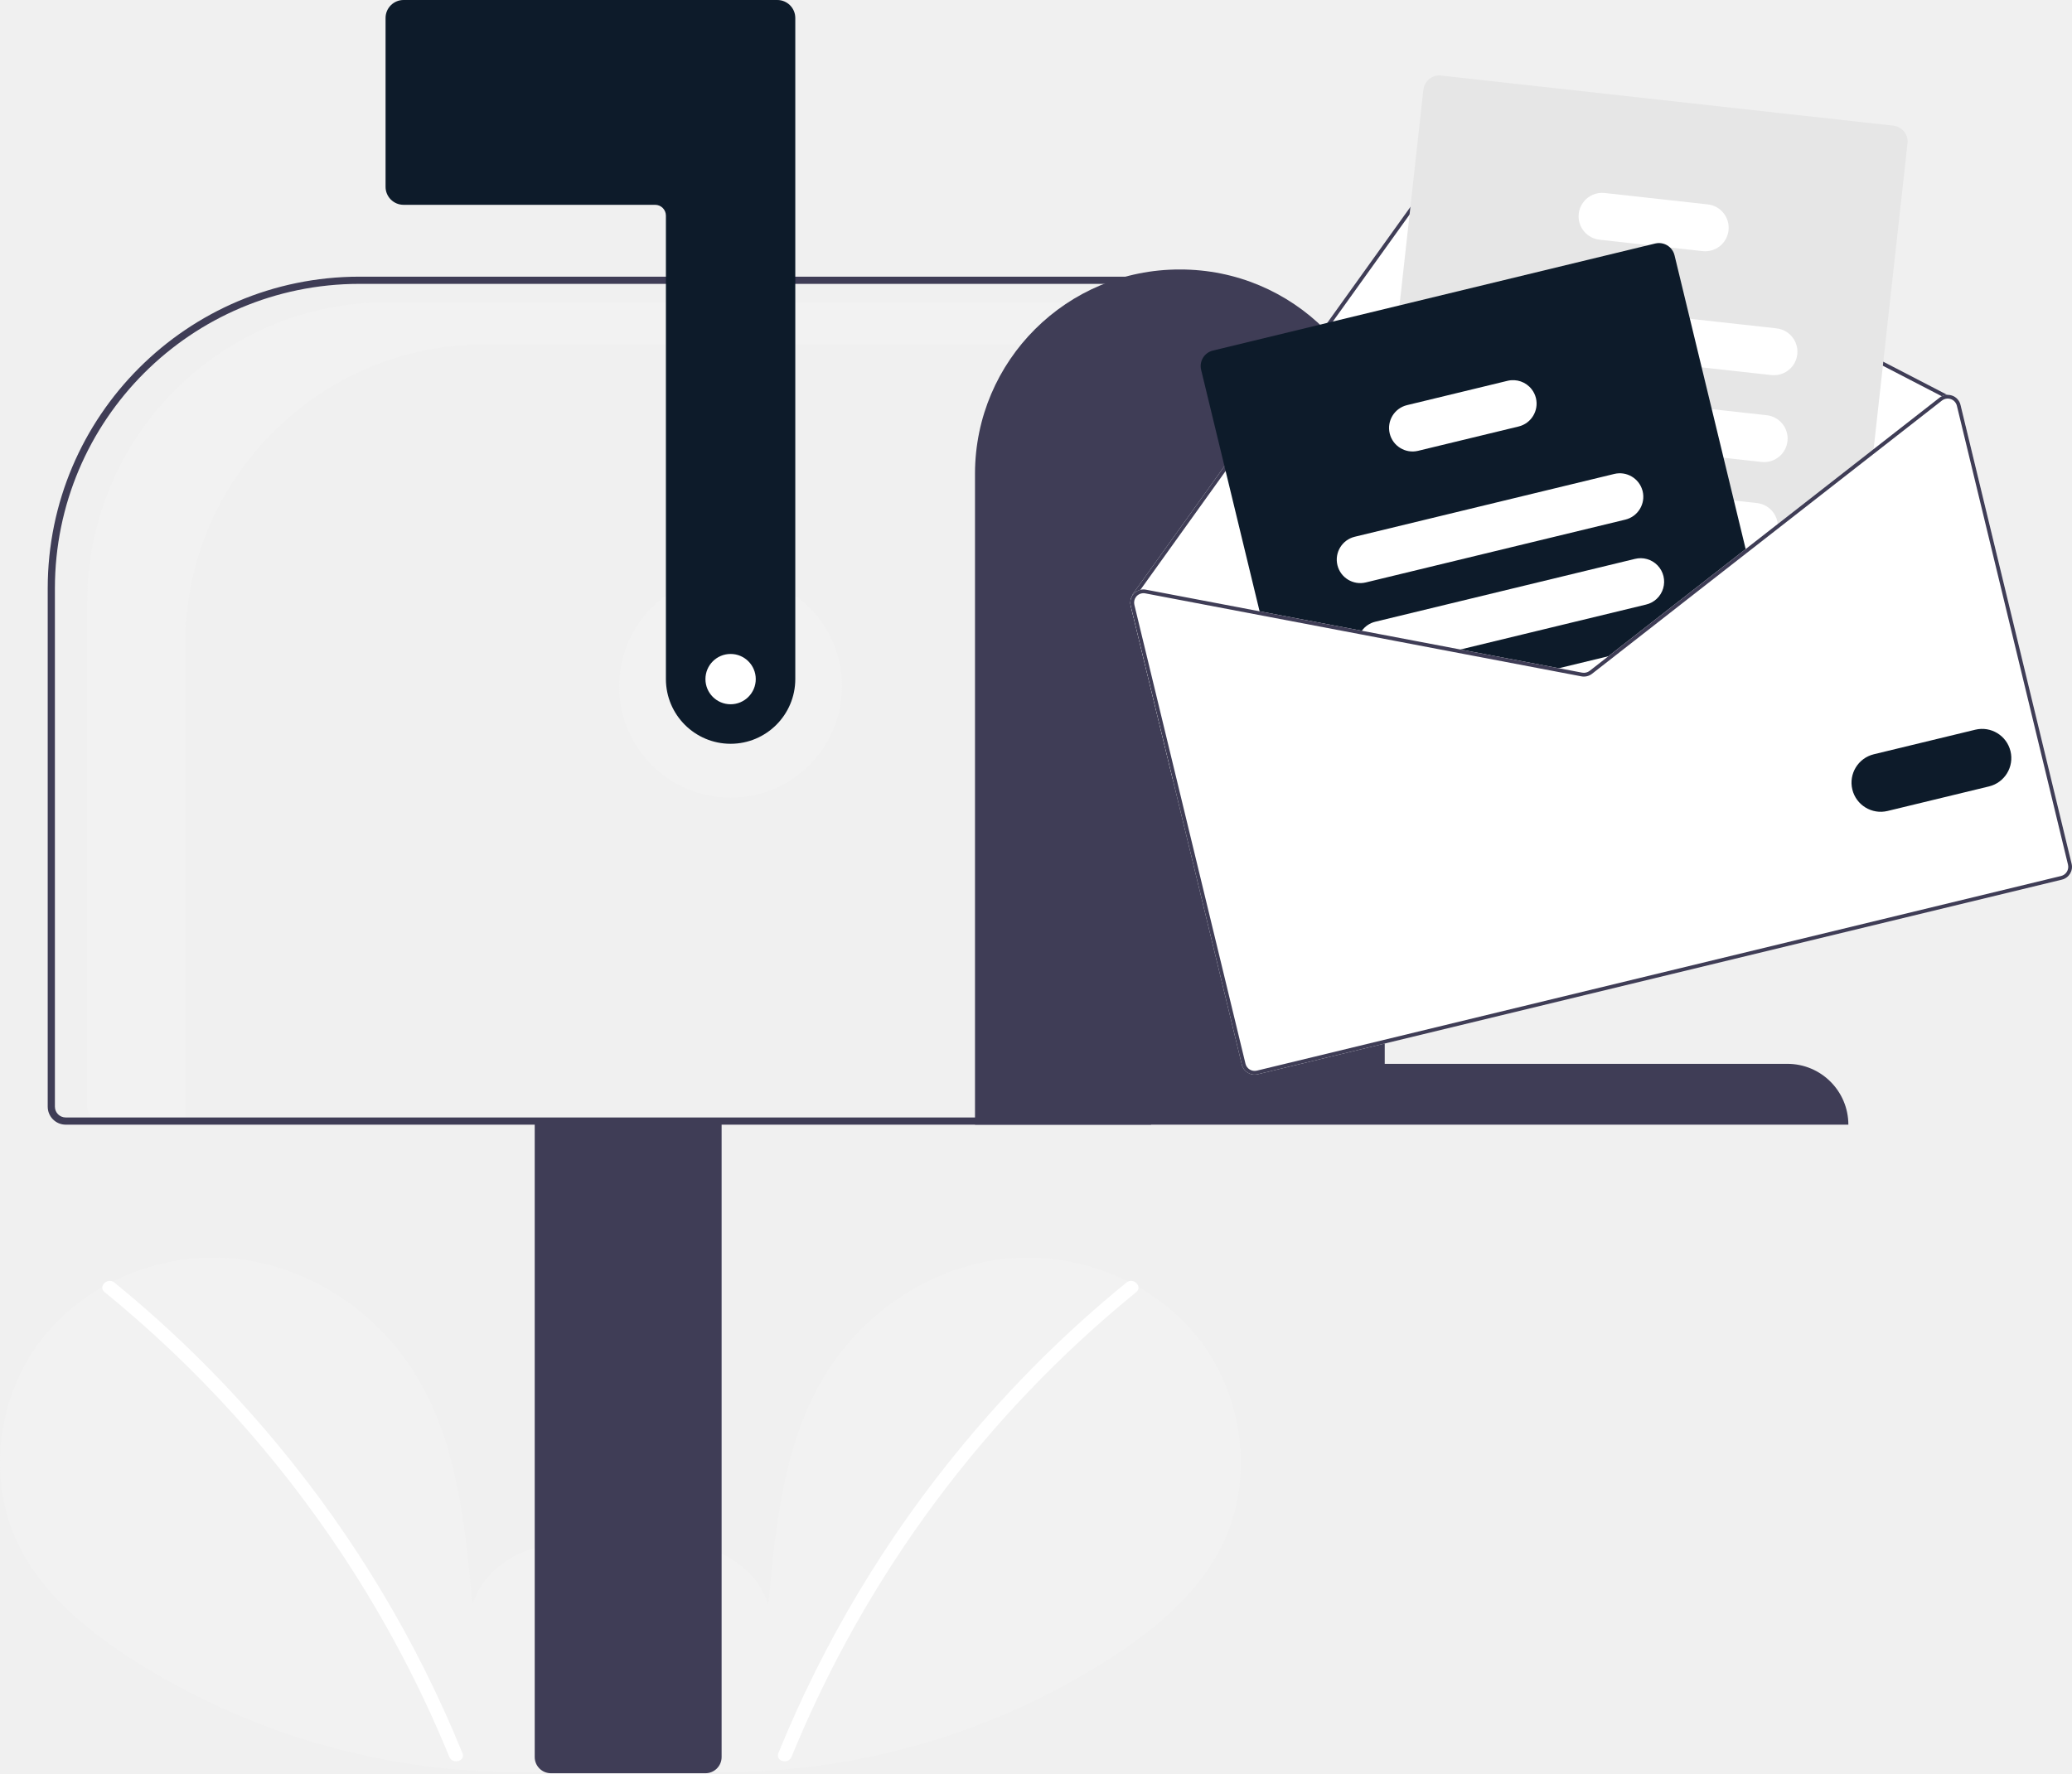
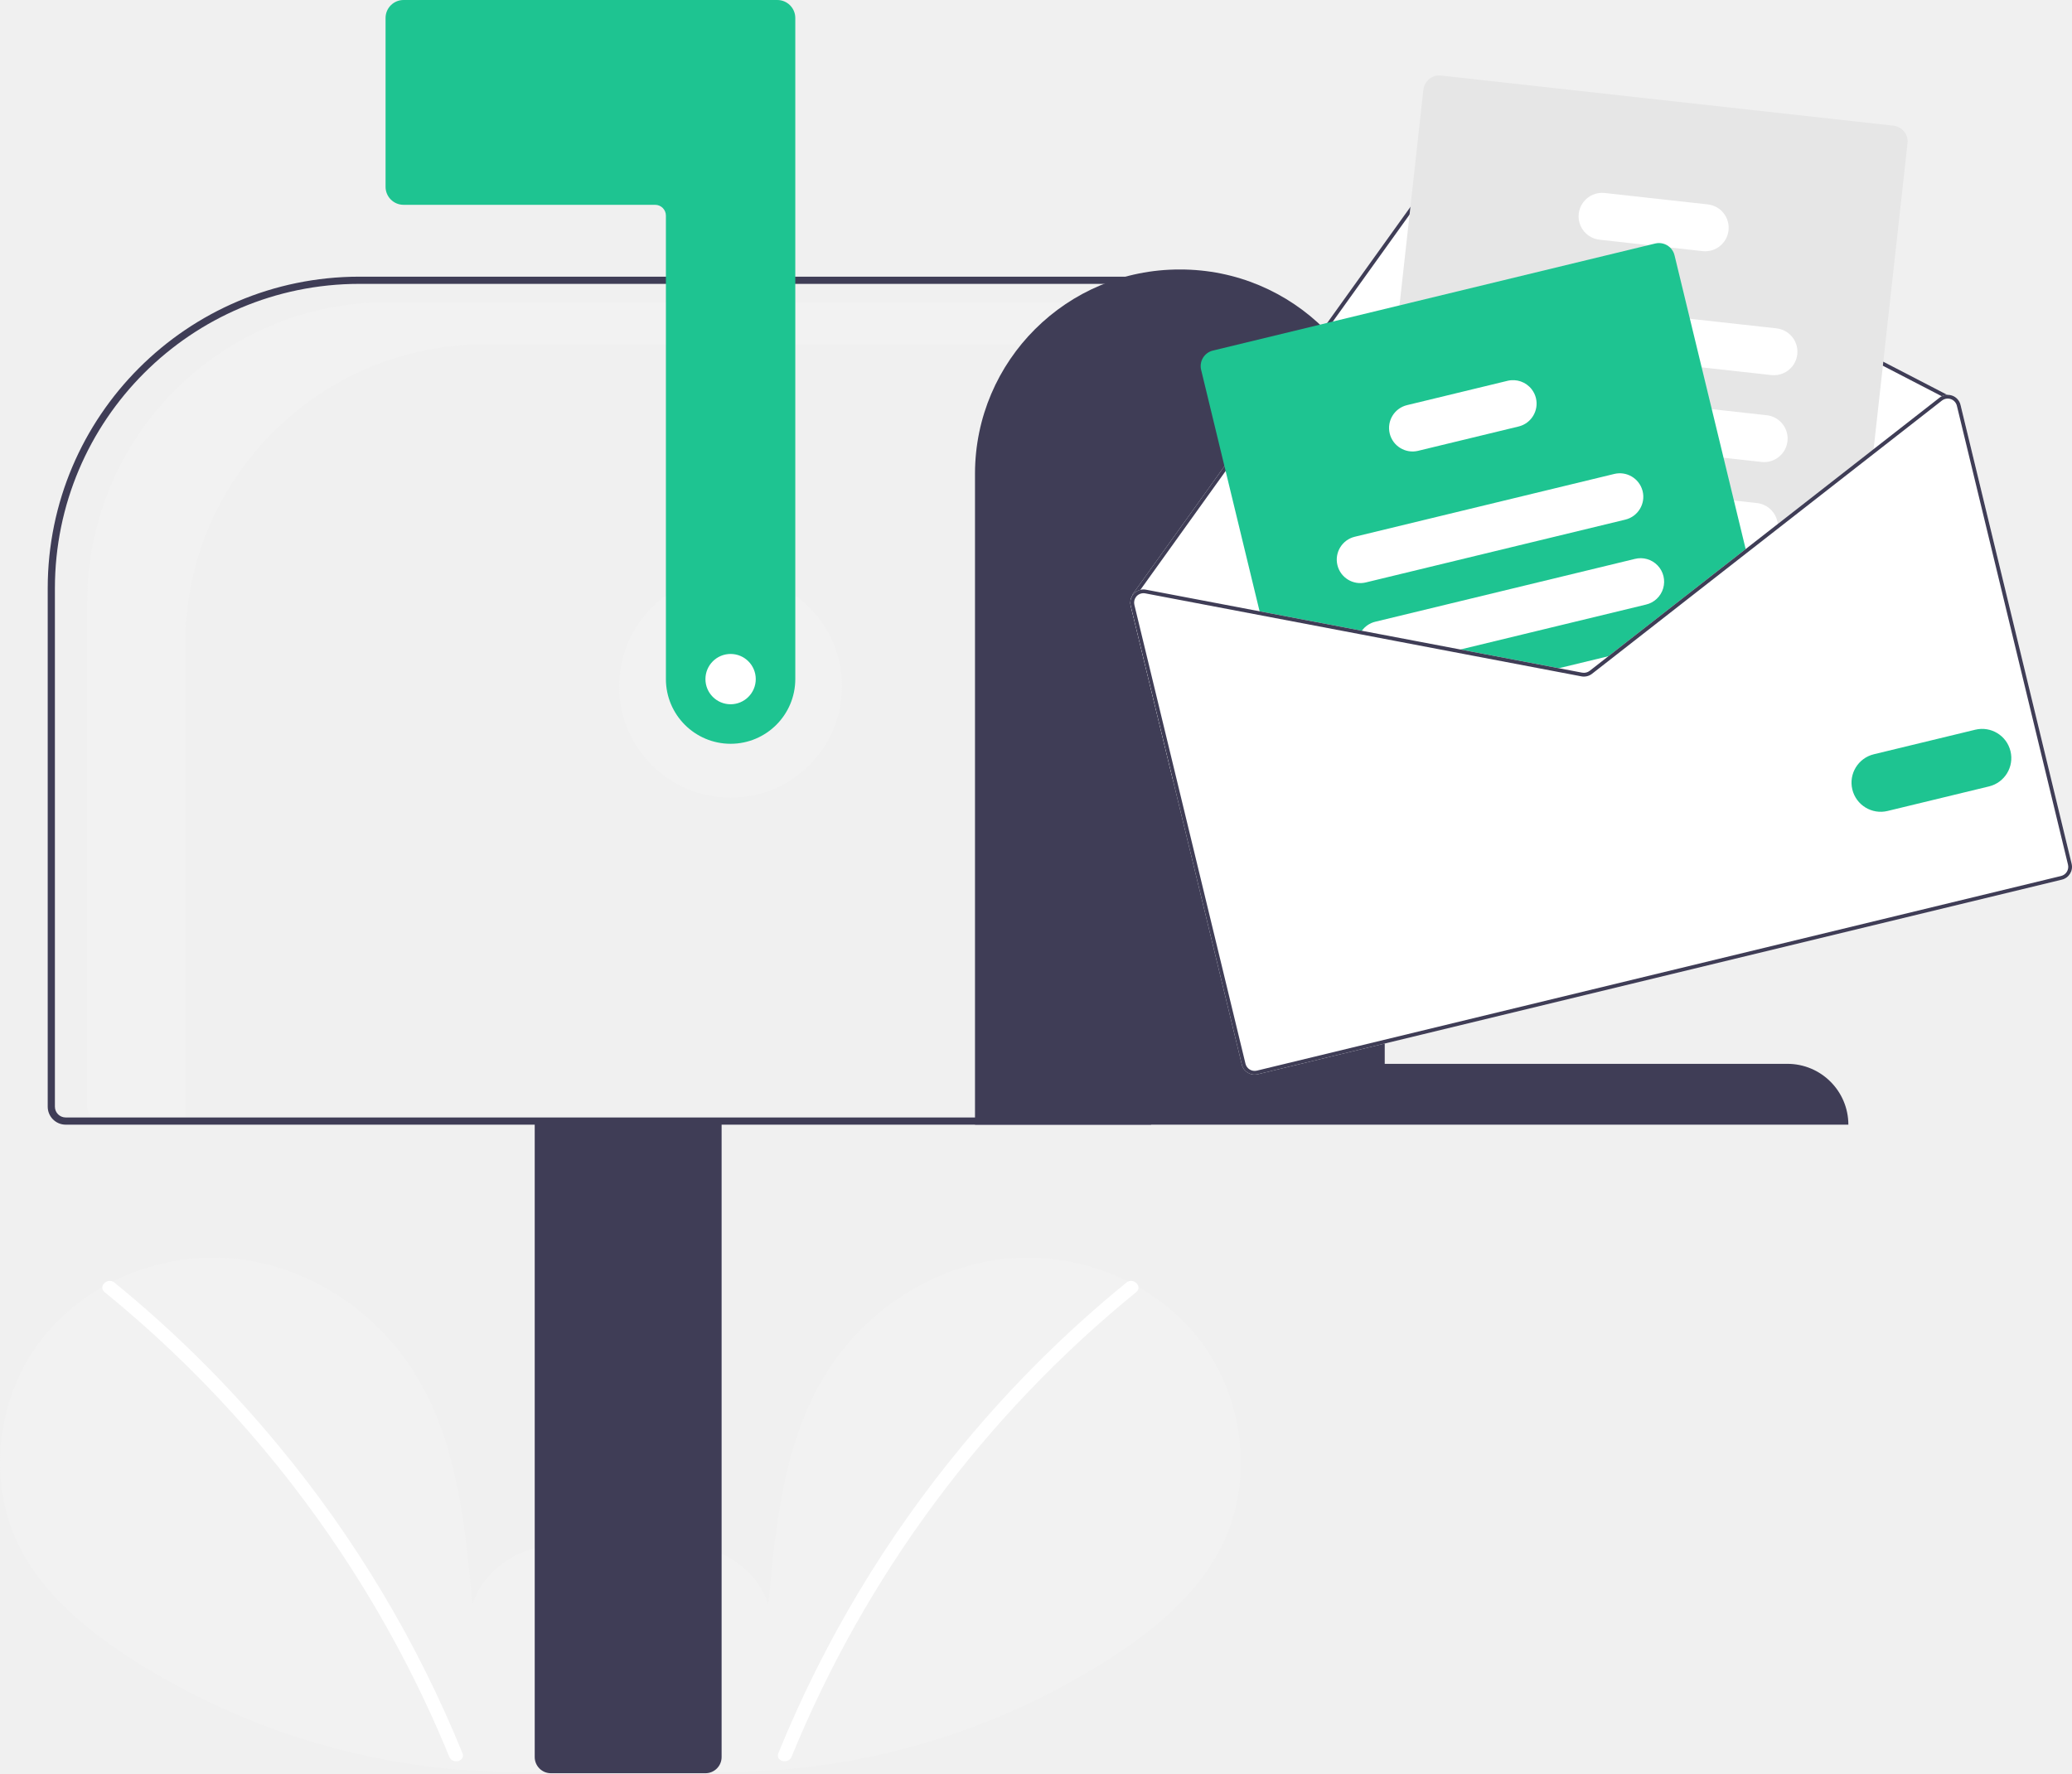
<svg xmlns="http://www.w3.org/2000/svg" data-name="Layer 1" width="576.499" height="493.5" viewBox="0 0 576.499 493.5">
  <path d="M481.172,691.6c9.255-7.82,14.876-20.173,13.402-32.2s-10.605-23.082-22.449-25.636-25.345,4.516-28.943,16.085c-1.98-22.306-4.261-45.547-16.12-64.542-10.738-17.2-29.337-29.507-49.494-31.709s-41.38,6.114-53.951,22.024-15.649,39.039-6.845,57.305c6.486,13.456,18.436,23.47,30.956,31.616a199.786,199.786,0,0,0,136.641,29.893" transform="translate(-311.7504 -203.25)" fill="#f2f2f2" />
  <path d="M343.55,560.174A326.879,326.879,0,0,1,389.104,605.409a327.833,327.833,0,0,1,51.308,85.741c.924,2.264-2.752,3.25-3.666,1.011a324.462,324.462,0,0,0-29.647-56.094,325.7,325.7,0,0,0-66.237-73.205c-1.898-1.546.806-4.221,2.688-2.688Z" transform="translate(-311.7504 -203.25)" fill="#fff" />
  <path d="M487.565,691.6c-9.255-7.82-14.876-20.173-13.402-32.2s10.605-23.082,22.449-25.636,25.345,4.516,28.943,16.085c1.98-22.306,4.261-45.547,16.12-64.542,10.738-17.2,29.337-29.507,49.494-31.709s41.38,6.114,53.951,22.024,15.649,39.039,6.845,57.305c-6.486,13.456-18.436,23.47-30.956,31.616a199.786,199.786,0,0,1-136.641,29.893" transform="translate(-311.7504 -203.25)" fill="#f2f2f2" />
  <path d="M625.187,560.174A326.879,326.879,0,0,0,579.633,605.409a327.833,327.833,0,0,0-51.308,85.741c-.924,2.264,2.752,3.25,3.666,1.011a325.987,325.987,0,0,1,95.884-129.299c1.898-1.546-.806-4.221-2.688-2.688Z" transform="translate(-311.7504 -203.25)" fill="#fff" />
  <circle cx="203.277" cy="191" r="31" fill="#f2f2f2" />
  <path d="M419.446,287.388H633.027V299.073H446.711a83.418,83.418,0,0,0-83.419,83.418V515.25H339.922a3.895,3.895,0,0,1-3.895-3.895V370.806A83.418,83.418,0,0,1,419.446,287.388Z" transform="translate(-311.7504 -203.25)" fill="#f2f2f2" />
  <path d="M460.527,692.25V514.75h52v177.5a4.505,4.505,0,0,1-4.5,4.5h-43A4.505,4.505,0,0,1,460.527,692.25Z" transform="translate(-311.7504 -203.25)" fill="#3f3d56" />
  <path d="M325.027,511.25V366.916A86.764,86.764,0,0,1,411.692,280.25H632.027v236h-302A5.006,5.006,0,0,1,325.027,511.25Zm305-229H411.692a84.761,84.761,0,0,0-84.665,84.666V511.25a3.003,3.003,0,0,0,3,3h300Z" transform="translate(-311.7504 -203.25)" fill="#3f3d56" />
-   <path d="M515.027,410.25a18.02,18.02,0,0,1-18-18v-129a3.003,3.003,0,0,0-3-3h-70a5.006,5.006,0,0,1-5-5v-47a5.006,5.006,0,0,1,5-5h104a5.006,5.006,0,0,1,5,5v184A18.02,18.02,0,0,1,515.027,410.25Z" transform="translate(-311.7504 -203.25)" fill="#0d1b2a" />
+   <path d="M515.027,410.25a18.02,18.02,0,0,1-18-18v-129a3.003,3.003,0,0,0-3-3h-70a5.006,5.006,0,0,1-5-5v-47a5.006,5.006,0,0,1,5-5h104a5.006,5.006,0,0,1,5,5v184A18.02,18.02,0,0,1,515.027,410.25Z" transform="translate(-311.7504 -203.25)" fill="#1ec491" />
  <path d="M640.027,278.25h0a56.881,56.881,0,0,1,57,56.761V499.321h112a16.965,16.965,0,0,1,17,16.929h-243V335.011A56.881,56.881,0,0,1,640.027,278.25Z" transform="translate(-311.7504 -203.25)" fill="#3f3d56" />
  <path d="M626.349,371.817l11.803,48.756L869.033,364.682l-11.803-48.756a3.638,3.638,0,0,0-2.358-2.595,3.594,3.594,0,0,0-1.334-.201L720.079,244.028a3.682,3.682,0,0,0-4.656,1.119l-64.32,89.694L626.855,368.664a.514.514,0,0,0-.089.418A3.642,3.642,0,0,0,626.349,371.817Z" transform="translate(-311.7504 -203.25)" fill="#fff" />
  <path d="M626.766,369.082a.49.49,0,0,0,.203.316.559.559,0,0,0,.433.086.536.536,0,0,0,.299-.207l.083-.115,1.263-1.766,22.929-31.964,64.301-89.673a2.62,2.62,0,0,1,3.322-.796l132.425,68.567,1.188.617a1.292,1.292,0,0,0,.147.052,1.615,1.615,0,0,1,.271-.026.514.514,0,0,0,.29-.245.524.524,0,0,0-.219-.709l-.164-.087L720.079,244.028a3.682,3.682,0,0,0-4.656,1.119l-64.32,89.694L626.855,368.664A.514.514,0,0,0,626.766,369.082Z" transform="translate(-311.7504 -203.25)" fill="#3f3d56" />
  <path d="M696.107,374.054l5.139.57,38.143,4.225,25.286,2.799,1.494.166,31.552-24.645,1.209-.944,7.452-5.82,26.514-20.706.159-1.454,9.43-85.114a4.454,4.454,0,0,0-3.929-4.912L712.7,224.278a4.456,4.456,0,0,0-4.912,3.929L701.138,288.244l-3.689,33.286L694.149,351.309l-1.53,13.829-.446,4.006A4.457,4.457,0,0,0,696.107,374.054Z" transform="translate(-311.7504 -203.25)" fill="#e6e6e6" />
  <path d="M730.692,299.448l54.517,6.038,19.334,2.141a6.54,6.54,0,1,0,1.44-13l-24.047-2.663-49.799-5.522a6.543,6.543,0,0,0-1.444,13.006Z" transform="translate(-311.7504 -203.25)" fill="#fff" />
  <path d="M727.588,323.564c.141.025.281.05.425.064l63.285,7.011,10.566,1.173a6.542,6.542,0,0,0,1.439-13.005l-15.278-1.69-50.13-5.555-8.436-.935a6.539,6.539,0,0,0-1.87,12.937Z" transform="translate(-311.7504 -203.25)" fill="#fff" />
  <path d="M720.426,344.948a6.539,6.539,0,0,0,4.88,3.125l25.939,2.873,46.197,5.118.01-.002,1.477.165,7.452-5.82a6.471,6.471,0,0,0,.001-1.33,6.555,6.555,0,0,0-5.787-5.824l-6.417-.713-25.457-2.817-18.317-2.031-23.66-2.622a6.54,6.54,0,0,0-6.319,9.88Z" transform="translate(-311.7504 -203.25)" fill="#fff" />
  <path d="M756.859,269.97l13.564,1.502,5.991.665,9.05,1.002a6.542,6.542,0,0,0,1.439-13.005l-28.599-3.165a6.541,6.541,0,1,0-1.445,13.001Z" transform="translate(-311.7504 -203.25)" fill="#fff" />
-   <path d="M645.944,306.182l16.537,68.314,27.601,5.248,25.532,4.861,27.394,5.212,8.753,1.666a3.673,3.673,0,0,0,2.94-.712l7.022-5.485,4.446-3.472,31.552-24.645-20.062-82.874a4.403,4.403,0,0,0-1.244-2.159,4.449,4.449,0,0,0-4.125-1.117L649.22,300.813A4.45,4.45,0,0,0,645.944,306.182Z" transform="translate(-311.7504 -203.25)" fill="#0d1b2a" />
+   <path d="M645.944,306.182l16.537,68.314,27.601,5.248,25.532,4.861,27.394,5.212,8.753,1.666a3.673,3.673,0,0,0,2.94-.712l7.022-5.485,4.446-3.472,31.552-24.645-20.062-82.874a4.403,4.403,0,0,0-1.244-2.159,4.449,4.449,0,0,0-4.125-1.117L649.22,300.813A4.45,4.45,0,0,0,645.944,306.182Z" transform="translate(-311.7504 -203.25)" fill="#1ec491" />
  <path d="M683.864,360.528a6.546,6.546,0,0,0,7.896,4.818l72.214-17.482a6.55,6.55,0,0,0,4.818-7.896,2.1,2.1,0,0,0-.07-.247,6.539,6.539,0,0,0-7.825-4.571l-72.214,17.482A6.546,6.546,0,0,0,683.864,360.528Z" transform="translate(-311.7504 -203.25)" fill="#fff" />
  <path d="M690.082,379.744l25.532,4.861L769.699,371.512a6.541,6.541,0,1,0-3.078-12.714l-72.214,17.482a6.494,6.494,0,0,0-3.747,2.511A6.583,6.583,0,0,0,690.082,379.744Z" transform="translate(-311.7504 -203.25)" fill="#fff" />
  <path d="M743.008,389.817l8.753,1.666a3.673,3.673,0,0,0,2.94-.712l7.022-5.485Z" transform="translate(-311.7504 -203.25)" fill="#fff" />
  <path d="M698.415,323.897a6.546,6.546,0,0,0,7.896,4.818l27.97-6.771a6.55,6.55,0,0,0,4.818-7.896,6.466,6.466,0,0,0-1.205-2.486,6.545,6.545,0,0,0-6.691-2.332l-27.97,6.771a6.541,6.541,0,0,0-4.818,7.896Z" transform="translate(-311.7504 -203.25)" fill="#fff" />
  <path d="M715.612,384.604l27.398,5.214,8.75,1.666a3.689,3.689,0,0,0,2.938-.711l7.027-5.486-2.466.597-5.206,4.061a2.636,2.636,0,0,1-2.099.508l-6.479-1.232-27.398-5.214Zm81.838-28.539.267,1.102,1.215-.945Zm-81.838,28.539,27.398,5.214,8.75,1.666a3.689,3.689,0,0,0,2.938-.711l7.027-5.486-2.466.597-5.206,4.061a2.636,2.636,0,0,1-2.099.508l-6.479-1.232-27.398-5.214Zm0,0,27.398,5.214,8.75,1.666a3.689,3.689,0,0,0,2.938-.711l7.027-5.486-2.466.597-5.206,4.061a2.636,2.636,0,0,1-2.099.508l-6.479-1.232-27.398-5.214Zm-89.263-12.787,30.916,127.71a3.667,3.667,0,0,0,4.422,2.698l223.761-54.168a3.666,3.666,0,0,0,2.698-4.422l-30.916-127.71a3.638,3.638,0,0,0-2.358-2.595,3.594,3.594,0,0,0-1.334-.201,3.458,3.458,0,0,0-1.514.398,3.179,3.179,0,0,0-.607.377l-18.364,14.34-26.67,20.833-8.935,6.979.002.008-.008.002-32.766,25.578-5.417,4.239-5.206,4.061a2.636,2.636,0,0,1-2.099.508l-6.479-1.232-27.398-5.214L690.656,378.792,630.595,367.362a3.59,3.59,0,0,0-1.547.033,3.67,3.67,0,0,0-1.788,1.036,4.111,4.111,0,0,0-.493.651A3.642,3.642,0,0,0,626.349,371.817Zm89.263,12.787,27.398,5.214,8.75,1.666a3.689,3.689,0,0,0,2.938-.711l7.027-5.486-2.466.597-5.206,4.061a2.636,2.636,0,0,1-2.099.508l-6.479-1.232-27.398-5.214Zm0,0,27.398,5.214,8.75,1.666a3.689,3.689,0,0,0,2.938-.711l7.027-5.486-2.466.597-5.206,4.061a2.636,2.636,0,0,1-2.099.508l-6.479-1.232-27.398-5.214Zm0,0,27.398,5.214,8.75,1.666a3.689,3.689,0,0,0,2.938-.711l7.027-5.486-2.466.597-5.206,4.061a2.636,2.636,0,0,1-2.099.508l-6.479-1.232-27.398-5.214Z" transform="translate(-311.7504 -203.25)" fill="#fff" />
  <path d="M715.612,384.604l27.398,5.214,8.75,1.666a3.689,3.689,0,0,0,2.938-.711l7.027-5.486-2.466.597-5.206,4.061a2.636,2.636,0,0,1-2.099.508l-6.479-1.232-27.398-5.214Zm81.838-28.539.267,1.102,1.215-.945Zm-81.838,28.539,27.398,5.214,8.75,1.666a3.689,3.689,0,0,0,2.938-.711l7.027-5.486-2.466.597-5.206,4.061a2.636,2.636,0,0,1-2.099.508l-6.479-1.232-27.398-5.214Zm0,0,27.398,5.214,8.75,1.666a3.689,3.689,0,0,0,2.938-.711l7.027-5.486-2.466.597-5.206,4.061a2.636,2.636,0,0,1-2.099.508l-6.479-1.232-27.398-5.214ZM627.785,369.161l.136.102c.023-.037.062-.071.092-.11a2.643,2.643,0,0,1,2.385-.768l59.686,11.354,25.528,4.865,27.398,5.214,8.75,1.666a3.689,3.689,0,0,0,2.938-.711l7.027-5.486-2.466.597-5.206,4.061a2.636,2.636,0,0,1-2.099.508l-6.479-1.232-27.398-5.214L690.656,378.792,630.595,367.362a3.59,3.59,0,0,0-1.547.033Zm-1.436,2.657,30.916,127.71a3.667,3.667,0,0,0,4.422,2.698l223.761-54.168a3.666,3.666,0,0,0,2.698-4.422l-30.916-127.71a3.638,3.638,0,0,0-2.358-2.595,3.594,3.594,0,0,0-1.334-.201,3.458,3.458,0,0,0-1.514.398,3.179,3.179,0,0,0-.607.377l-18.364,14.34-26.67,20.833-8.935,6.979.002.008-.008.002-32.766,25.578-5.417,4.239-5.206,4.061a2.636,2.636,0,0,1-2.099.508l-6.479-1.232-27.398-5.214L690.656,378.792,630.595,367.362a3.59,3.59,0,0,0-1.547.033,3.67,3.67,0,0,0-1.788,1.036,4.111,4.111,0,0,0-.493.651A3.642,3.642,0,0,0,626.349,371.817Zm1.02-.247a2.598,2.598,0,0,1,.462-2.191.341.341,0,0,1,.091-.117c.023-.037.062-.071.092-.11a2.643,2.643,0,0,1,2.385-.768l59.686,11.354,25.528,4.865,27.398,5.214,8.75,1.666a3.689,3.689,0,0,0,2.938-.711l7.027-5.486,4.444-3.472,31.547-24.648,1.215-.945,7.447-5.817,26.518-20.709,19.171-14.972a2.604,2.604,0,0,1,.987-.477,1.997,1.997,0,0,1,.305-.05,1.615,1.615,0,0,1,.271-.026,2.679,2.679,0,0,1,.901.147,2.625,2.625,0,0,1,1.686,1.853l30.916,127.71a2.62,2.62,0,0,1-1.931,3.165L661.442,501.214a2.618,2.618,0,0,1-3.158-1.933Zm88.244,13.034,27.398,5.214,8.75,1.666a3.689,3.689,0,0,0,2.938-.711l7.027-5.486-2.466.597-5.206,4.061a2.636,2.636,0,0,1-2.099.508l-6.479-1.232-27.398-5.214Zm0,0,27.398,5.214,8.75,1.666a3.689,3.689,0,0,0,2.938-.711l7.027-5.486-2.466.597-5.206,4.061a2.636,2.636,0,0,1-2.099.508l-6.479-1.232-27.398-5.214Zm0,0,27.398,5.214,8.75,1.666a3.689,3.689,0,0,0,2.938-.711l7.027-5.486-2.466.597-5.206,4.061a2.636,2.636,0,0,1-2.099.508l-6.479-1.232-27.398-5.214Z" transform="translate(-311.7504 -203.25)" fill="#3f3d56" />
-   <path d="M827.129,422.967a8.128,8.128,0,0,1,5.981-9.801l28.242-6.837a8.119,8.119,0,0,1,3.821,15.782l-28.242,6.837A8.128,8.128,0,0,1,827.129,422.967Z" transform="translate(-311.7504 -203.25)" fill="#0d1b2a" />
+   <path d="M827.129,422.967a8.128,8.128,0,0,1,5.981-9.801l28.242-6.837a8.119,8.119,0,0,1,3.821,15.782l-28.242,6.837A8.128,8.128,0,0,1,827.129,422.967Z" transform="translate(-311.7504 -203.25)" fill="#1ec491" />
  <circle cx="203.277" cy="189" r="7" fill="#fff" />
</svg>
